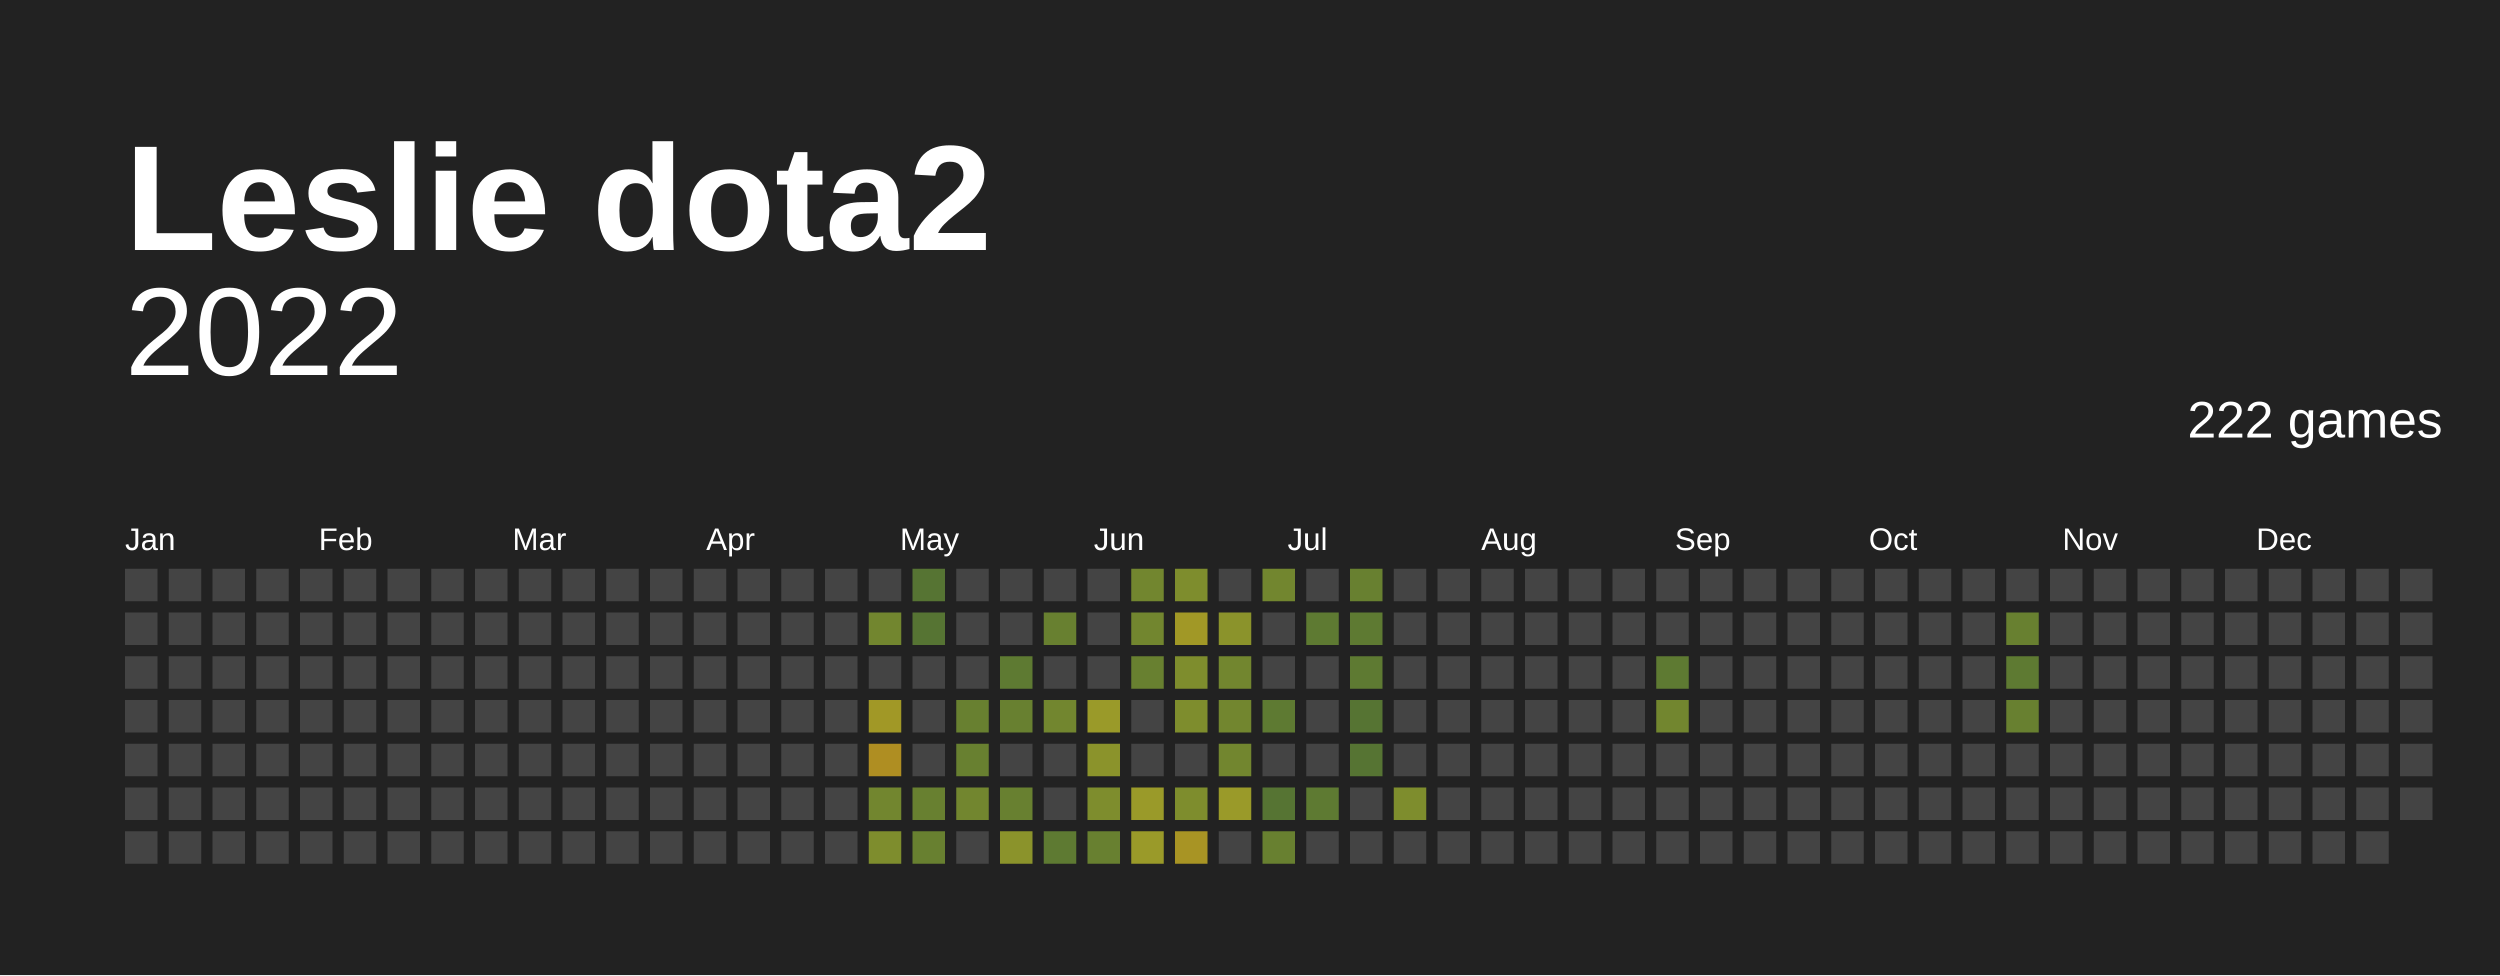
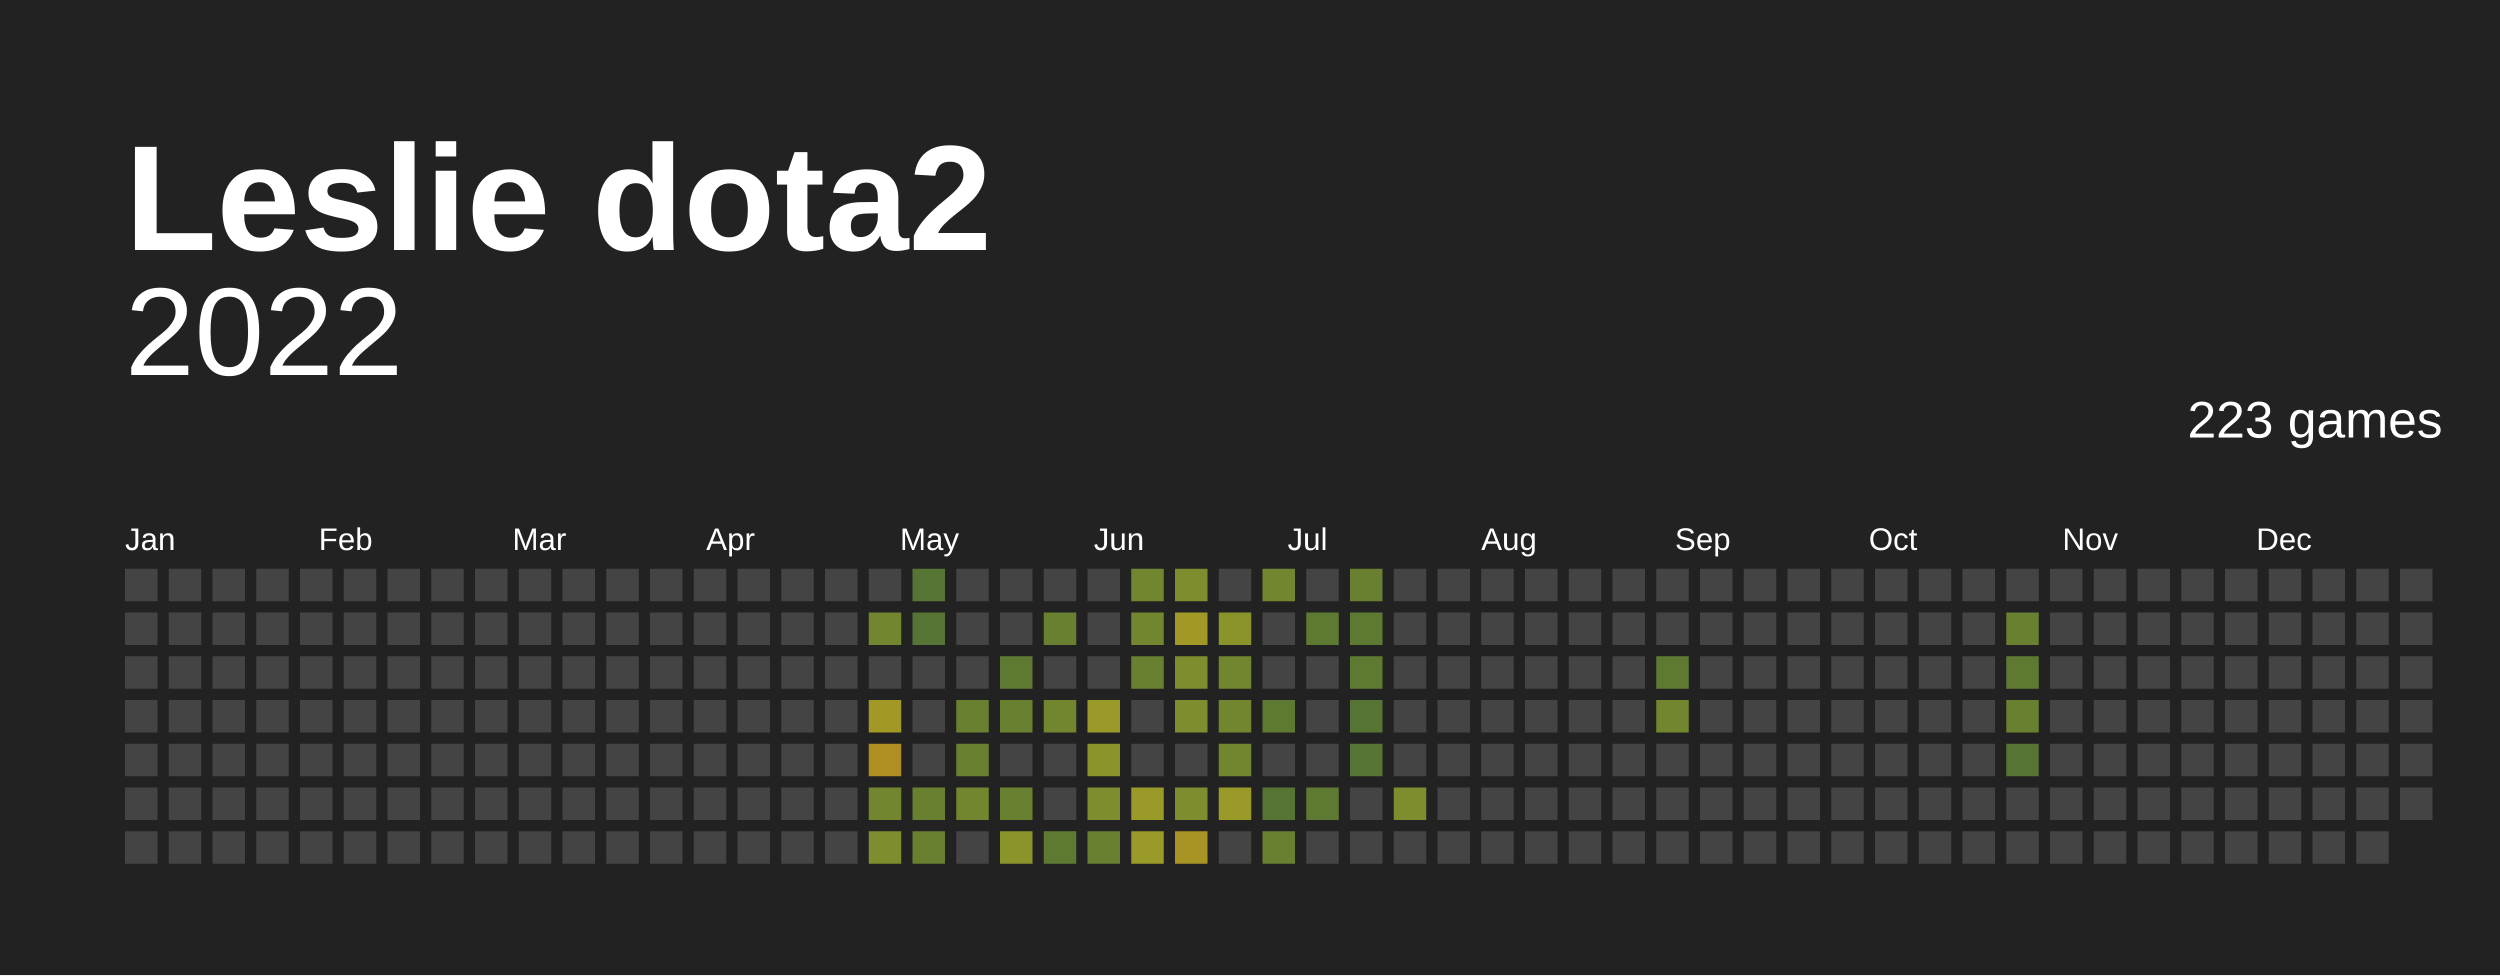
<svg xmlns="http://www.w3.org/2000/svg" baseProfile="full" height="78mm" version="1.1" viewBox="0,0,200,78" width="200mm">
  <defs />
  <rect fill="#222222" height="78" width="200" x="0" y="0" />
  <text fill="#FFFFFF" style="font-size:12px; font-family:Arial; font-weight:bold;" x="10" y="20">Leslie dota2</text>
  <text alignment-baseline="hanging" fill="#FFFFFF" style="font-size:10.0px; font-family:Arial;" x="10" y="30">2022</text>
-   <text alignment-baseline="hanging" fill="#FFFFFF" style="font-size:4.125px; font-family:Arial;" x="175" y="35">222 games</text>
+   <text alignment-baseline="hanging" fill="#FFFFFF" style="font-size:4.125px; font-family:Arial;" x="175" y="35">223 games</text>
  <text fill="#FFFFFF" style="font-size:2.5px; font-family:Arial" x="10.0" y="44">Jan</text>
  <text fill="#FFFFFF" style="font-size:2.5px; font-family:Arial" x="25.5" y="44">Feb</text>
  <text fill="#FFFFFF" style="font-size:2.5px; font-family:Arial" x="41.0" y="44">Mar</text>
  <text fill="#FFFFFF" style="font-size:2.5px; font-family:Arial" x="56.5" y="44">Apr</text>
  <text fill="#FFFFFF" style="font-size:2.5px; font-family:Arial" x="72.0" y="44">May</text>
  <text fill="#FFFFFF" style="font-size:2.5px; font-family:Arial" x="87.5" y="44">Jun</text>
  <text fill="#FFFFFF" style="font-size:2.5px; font-family:Arial" x="103.0" y="44">Jul</text>
  <text fill="#FFFFFF" style="font-size:2.5px; font-family:Arial" x="118.5" y="44">Aug</text>
  <text fill="#FFFFFF" style="font-size:2.5px; font-family:Arial" x="134.0" y="44">Sep</text>
  <text fill="#FFFFFF" style="font-size:2.5px; font-family:Arial" x="149.5" y="44">Oct</text>
  <text fill="#FFFFFF" style="font-size:2.5px; font-family:Arial" x="165.0" y="44">Nov</text>
  <text fill="#FFFFFF" style="font-size:2.5px; font-family:Arial" x="180.5" y="44">Dec</text>
  <rect fill="#444444" height="2.6" width="2.6" x="10.0" y="45.5" />
  <rect fill="#444444" height="2.6" width="2.6" x="10.0" y="49.0" />
  <rect fill="#444444" height="2.6" width="2.6" x="10.0" y="52.5" />
  <rect fill="#444444" height="2.6" width="2.6" x="10.0" y="56.0" />
  <rect fill="#444444" height="2.6" width="2.6" x="10.0" y="59.5" />
  <rect fill="#444444" height="2.6" width="2.6" x="10.0" y="63.0" />
  <rect fill="#444444" height="2.6" width="2.6" x="10.0" y="66.5" />
  <rect fill="#444444" height="2.6" width="2.6" x="13.5" y="45.5" />
  <rect fill="#444444" height="2.6" width="2.6" x="13.5" y="49.0" />
  <rect fill="#444444" height="2.6" width="2.6" x="13.5" y="52.5" />
  <rect fill="#444444" height="2.6" width="2.6" x="13.5" y="56.0" />
  <rect fill="#444444" height="2.6" width="2.6" x="13.5" y="59.5" />
  <rect fill="#444444" height="2.6" width="2.6" x="13.5" y="63.0" />
  <rect fill="#444444" height="2.6" width="2.6" x="13.5" y="66.5" />
  <rect fill="#444444" height="2.6" width="2.6" x="17.0" y="45.5" />
  <rect fill="#444444" height="2.6" width="2.6" x="17.0" y="49.0" />
  <rect fill="#444444" height="2.6" width="2.6" x="17.0" y="52.5" />
  <rect fill="#444444" height="2.6" width="2.6" x="17.0" y="56.0" />
  <rect fill="#444444" height="2.6" width="2.6" x="17.0" y="59.5" />
  <rect fill="#444444" height="2.6" width="2.6" x="17.0" y="63.0" />
  <rect fill="#444444" height="2.6" width="2.6" x="17.0" y="66.5" />
  <rect fill="#444444" height="2.6" width="2.6" x="20.5" y="45.5" />
  <rect fill="#444444" height="2.6" width="2.6" x="20.5" y="49.0" />
  <rect fill="#444444" height="2.6" width="2.6" x="20.5" y="52.5" />
  <rect fill="#444444" height="2.6" width="2.6" x="20.5" y="56.0" />
  <rect fill="#444444" height="2.6" width="2.6" x="20.5" y="59.5" />
  <rect fill="#444444" height="2.6" width="2.6" x="20.5" y="63.0" />
  <rect fill="#444444" height="2.6" width="2.6" x="20.5" y="66.5" />
  <rect fill="#444444" height="2.6" width="2.6" x="24.0" y="45.5" />
  <rect fill="#444444" height="2.6" width="2.6" x="24.0" y="49.0" />
  <rect fill="#444444" height="2.6" width="2.6" x="24.0" y="52.5" />
  <rect fill="#444444" height="2.6" width="2.6" x="24.0" y="56.0" />
  <rect fill="#444444" height="2.6" width="2.6" x="24.0" y="59.5" />
  <rect fill="#444444" height="2.6" width="2.6" x="24.0" y="63.0" />
  <rect fill="#444444" height="2.6" width="2.6" x="24.0" y="66.5" />
  <rect fill="#444444" height="2.6" width="2.6" x="27.5" y="45.5" />
  <rect fill="#444444" height="2.6" width="2.6" x="27.5" y="49.0" />
  <rect fill="#444444" height="2.6" width="2.6" x="27.5" y="52.5" />
  <rect fill="#444444" height="2.6" width="2.6" x="27.5" y="56.0" />
  <rect fill="#444444" height="2.6" width="2.6" x="27.5" y="59.5" />
  <rect fill="#444444" height="2.6" width="2.6" x="27.5" y="63.0" />
  <rect fill="#444444" height="2.6" width="2.6" x="27.5" y="66.5" />
  <rect fill="#444444" height="2.6" width="2.6" x="31.0" y="45.5" />
  <rect fill="#444444" height="2.6" width="2.6" x="31.0" y="49.0" />
  <rect fill="#444444" height="2.6" width="2.6" x="31.0" y="52.5" />
  <rect fill="#444444" height="2.6" width="2.6" x="31.0" y="56.0" />
  <rect fill="#444444" height="2.6" width="2.6" x="31.0" y="59.5" />
  <rect fill="#444444" height="2.6" width="2.6" x="31.0" y="63.0" />
  <rect fill="#444444" height="2.6" width="2.6" x="31.0" y="66.5" />
  <rect fill="#444444" height="2.6" width="2.6" x="34.5" y="45.5" />
  <rect fill="#444444" height="2.6" width="2.6" x="34.5" y="49.0" />
  <rect fill="#444444" height="2.6" width="2.6" x="34.5" y="52.5" />
  <rect fill="#444444" height="2.6" width="2.6" x="34.5" y="56.0" />
  <rect fill="#444444" height="2.6" width="2.6" x="34.5" y="59.5" />
  <rect fill="#444444" height="2.6" width="2.6" x="34.5" y="63.0" />
  <rect fill="#444444" height="2.6" width="2.6" x="34.5" y="66.5" />
  <rect fill="#444444" height="2.6" width="2.6" x="38.0" y="45.5" />
  <rect fill="#444444" height="2.6" width="2.6" x="38.0" y="49.0" />
  <rect fill="#444444" height="2.6" width="2.6" x="38.0" y="52.5" />
  <rect fill="#444444" height="2.6" width="2.6" x="38.0" y="56.0" />
  <rect fill="#444444" height="2.6" width="2.6" x="38.0" y="59.5" />
  <rect fill="#444444" height="2.6" width="2.6" x="38.0" y="63.0" />
  <rect fill="#444444" height="2.6" width="2.6" x="38.0" y="66.5" />
  <rect fill="#444444" height="2.6" width="2.6" x="41.5" y="45.5" />
  <rect fill="#444444" height="2.6" width="2.6" x="41.5" y="49.0" />
  <rect fill="#444444" height="2.6" width="2.6" x="41.5" y="52.5" />
  <rect fill="#444444" height="2.6" width="2.6" x="41.5" y="56.0" />
  <rect fill="#444444" height="2.6" width="2.6" x="41.5" y="59.5" />
  <rect fill="#444444" height="2.6" width="2.6" x="41.5" y="63.0" />
  <rect fill="#444444" height="2.6" width="2.6" x="41.5" y="66.5" />
  <rect fill="#444444" height="2.6" width="2.6" x="45.0" y="45.5" />
  <rect fill="#444444" height="2.6" width="2.6" x="45.0" y="49.0" />
  <rect fill="#444444" height="2.6" width="2.6" x="45.0" y="52.5" />
  <rect fill="#444444" height="2.6" width="2.6" x="45.0" y="56.0" />
  <rect fill="#444444" height="2.6" width="2.6" x="45.0" y="59.5" />
  <rect fill="#444444" height="2.6" width="2.6" x="45.0" y="63.0" />
  <rect fill="#444444" height="2.6" width="2.6" x="45.0" y="66.5" />
  <rect fill="#444444" height="2.6" width="2.6" x="48.5" y="45.5" />
  <rect fill="#444444" height="2.6" width="2.6" x="48.5" y="49.0" />
  <rect fill="#444444" height="2.6" width="2.6" x="48.5" y="52.5" />
  <rect fill="#444444" height="2.6" width="2.6" x="48.5" y="56.0" />
  <rect fill="#444444" height="2.6" width="2.6" x="48.5" y="59.5" />
  <rect fill="#444444" height="2.6" width="2.6" x="48.5" y="63.0" />
  <rect fill="#444444" height="2.6" width="2.6" x="48.5" y="66.5" />
  <rect fill="#444444" height="2.6" width="2.6" x="52.0" y="45.5" />
  <rect fill="#444444" height="2.6" width="2.6" x="52.0" y="49.0" />
  <rect fill="#444444" height="2.6" width="2.6" x="52.0" y="52.5" />
  <rect fill="#444444" height="2.6" width="2.6" x="52.0" y="56.0" />
  <rect fill="#444444" height="2.6" width="2.6" x="52.0" y="59.5" />
  <rect fill="#444444" height="2.6" width="2.6" x="52.0" y="63.0" />
  <rect fill="#444444" height="2.6" width="2.6" x="52.0" y="66.5" />
  <rect fill="#444444" height="2.6" width="2.6" x="55.5" y="45.5" />
  <rect fill="#444444" height="2.6" width="2.6" x="55.5" y="49.0" />
  <rect fill="#444444" height="2.6" width="2.6" x="55.5" y="52.5" />
  <rect fill="#444444" height="2.6" width="2.6" x="55.5" y="56.0" />
  <rect fill="#444444" height="2.6" width="2.6" x="55.5" y="59.5" />
  <rect fill="#444444" height="2.6" width="2.6" x="55.5" y="63.0" />
  <rect fill="#444444" height="2.6" width="2.6" x="55.5" y="66.5" />
  <rect fill="#444444" height="2.6" width="2.6" x="59.0" y="45.5" />
  <rect fill="#444444" height="2.6" width="2.6" x="59.0" y="49.0" />
  <rect fill="#444444" height="2.6" width="2.6" x="59.0" y="52.5" />
  <rect fill="#444444" height="2.6" width="2.6" x="59.0" y="56.0" />
  <rect fill="#444444" height="2.6" width="2.6" x="59.0" y="59.5" />
  <rect fill="#444444" height="2.6" width="2.6" x="59.0" y="63.0" />
  <rect fill="#444444" height="2.6" width="2.6" x="59.0" y="66.5" />
  <rect fill="#444444" height="2.6" width="2.6" x="62.5" y="45.5" />
  <rect fill="#444444" height="2.6" width="2.6" x="62.5" y="49.0" />
  <rect fill="#444444" height="2.6" width="2.6" x="62.5" y="52.5" />
  <rect fill="#444444" height="2.6" width="2.6" x="62.5" y="56.0" />
  <rect fill="#444444" height="2.6" width="2.6" x="62.5" y="59.5" />
  <rect fill="#444444" height="2.6" width="2.6" x="62.5" y="63.0" />
  <rect fill="#444444" height="2.6" width="2.6" x="62.5" y="66.5" />
  <rect fill="#444444" height="2.6" width="2.6" x="66.0" y="45.5" />
  <rect fill="#444444" height="2.6" width="2.6" x="66.0" y="49.0" />
  <rect fill="#444444" height="2.6" width="2.6" x="66.0" y="52.5" />
  <rect fill="#444444" height="2.6" width="2.6" x="66.0" y="56.0" />
  <rect fill="#444444" height="2.6" width="2.6" x="66.0" y="59.5" />
  <rect fill="#444444" height="2.6" width="2.6" x="66.0" y="63.0" />
  <rect fill="#444444" height="2.6" width="2.6" x="66.0" y="66.5" />
  <rect fill="#444444" height="2.6" width="2.6" x="69.5" y="45.5" />
  <rect fill="#72862f" height="2.6" width="2.6" x="69.5" y="49.0" />
  <rect fill="#444444" height="2.6" width="2.6" x="69.5" y="52.5" />
  <rect fill="#a19826" height="2.6" width="2.6" x="69.5" y="56.0" />
  <rect fill="#af8e22" height="2.6" width="2.6" x="69.5" y="59.5" />
  <rect fill="#72862f" height="2.6" width="2.6" x="69.5" y="63.0" />
  <rect fill="#7e8d2d" height="2.6" width="2.6" x="69.5" y="66.5" />
  <rect fill="#567433" height="2.6" width="2.6" x="73.0" y="45.5" />
  <rect fill="#567433" height="2.6" width="2.6" x="73.0" y="49.0" />
  <rect fill="#444444" height="2.6" width="2.6" x="73.0" y="52.5" />
  <rect fill="#444444" height="2.6" width="2.6" x="73.0" y="56.0" />
  <rect fill="#444444" height="2.6" width="2.6" x="73.0" y="59.5" />
  <rect fill="#688030" height="2.6" width="2.6" x="73.0" y="63.0" />
  <rect fill="#688030" height="2.6" width="2.6" x="73.0" y="66.5" />
  <rect fill="#444444" height="2.6" width="2.6" x="76.5" y="45.5" />
  <rect fill="#444444" height="2.6" width="2.6" x="76.5" y="49.0" />
  <rect fill="#444444" height="2.6" width="2.6" x="76.5" y="52.5" />
  <rect fill="#688030" height="2.6" width="2.6" x="76.5" y="56.0" />
  <rect fill="#688030" height="2.6" width="2.6" x="76.5" y="59.5" />
  <rect fill="#72862f" height="2.6" width="2.6" x="76.5" y="63.0" />
  <rect fill="#444444" height="2.6" width="2.6" x="76.5" y="66.5" />
  <rect fill="#444444" height="2.6" width="2.6" x="80.0" y="45.5" />
  <rect fill="#444444" height="2.6" width="2.6" x="80.0" y="49.0" />
  <rect fill="#5e7a32" height="2.6" width="2.6" x="80.0" y="52.5" />
  <rect fill="#688030" height="2.6" width="2.6" x="80.0" y="56.0" />
  <rect fill="#444444" height="2.6" width="2.6" x="80.0" y="59.5" />
  <rect fill="#688030" height="2.6" width="2.6" x="80.0" y="63.0" />
  <rect fill="#8b932b" height="2.6" width="2.6" x="80.0" y="66.5" />
  <rect fill="#444444" height="2.6" width="2.6" x="83.5" y="45.5" />
  <rect fill="#688030" height="2.6" width="2.6" x="83.5" y="49.0" />
  <rect fill="#444444" height="2.6" width="2.6" x="83.5" y="52.5" />
  <rect fill="#72862f" height="2.6" width="2.6" x="83.5" y="56.0" />
  <rect fill="#444444" height="2.6" width="2.6" x="83.5" y="59.5" />
  <rect fill="#444444" height="2.6" width="2.6" x="83.5" y="63.0" />
  <rect fill="#5e7a32" height="2.6" width="2.6" x="83.5" y="66.5" />
  <rect fill="#444444" height="2.6" width="2.6" x="87.0" y="45.5" />
  <rect fill="#444444" height="2.6" width="2.6" x="87.0" y="49.0" />
  <rect fill="#444444" height="2.6" width="2.6" x="87.0" y="52.5" />
  <rect fill="#9a9a29" height="2.6" width="2.6" x="87.0" y="56.0" />
  <rect fill="#8b932b" height="2.6" width="2.6" x="87.0" y="59.5" />
  <rect fill="#7e8d2d" height="2.6" width="2.6" x="87.0" y="63.0" />
  <rect fill="#688030" height="2.6" width="2.6" x="87.0" y="66.5" />
  <rect fill="#72862f" height="2.6" width="2.6" x="90.5" y="45.5" />
  <rect fill="#72862f" height="2.6" width="2.6" x="90.5" y="49.0" />
  <rect fill="#688030" height="2.6" width="2.6" x="90.5" y="52.5" />
  <rect fill="#444444" height="2.6" width="2.6" x="90.5" y="56.0" />
  <rect fill="#444444" height="2.6" width="2.6" x="90.5" y="59.5" />
  <rect fill="#9a9a29" height="2.6" width="2.6" x="90.5" y="63.0" />
  <rect fill="#9a9a29" height="2.6" width="2.6" x="90.5" y="66.5" />
  <rect fill="#7e8d2d" height="2.6" width="2.6" x="94.0" y="45.5" />
  <rect fill="#a19826" height="2.6" width="2.6" x="94.0" y="49.0" />
  <rect fill="#7e8d2d" height="2.6" width="2.6" x="94.0" y="52.5" />
  <rect fill="#7e8d2d" height="2.6" width="2.6" x="94.0" y="56.0" />
  <rect fill="#444444" height="2.6" width="2.6" x="94.0" y="59.5" />
  <rect fill="#7e8d2d" height="2.6" width="2.6" x="94.0" y="63.0" />
  <rect fill="#a89424" height="2.6" width="2.6" x="94.0" y="66.5" />
  <rect fill="#444444" height="2.6" width="2.6" x="97.5" y="45.5" />
  <rect fill="#8b932b" height="2.6" width="2.6" x="97.5" y="49.0" />
  <rect fill="#72862f" height="2.6" width="2.6" x="97.5" y="52.5" />
  <rect fill="#72862f" height="2.6" width="2.6" x="97.5" y="56.0" />
  <rect fill="#72862f" height="2.6" width="2.6" x="97.5" y="59.5" />
  <rect fill="#9a9a29" height="2.6" width="2.6" x="97.5" y="63.0" />
  <rect fill="#444444" height="2.6" width="2.6" x="97.5" y="66.5" />
  <rect fill="#72862f" height="2.6" width="2.6" x="101.0" y="45.5" />
  <rect fill="#444444" height="2.6" width="2.6" x="101.0" y="49.0" />
  <rect fill="#444444" height="2.6" width="2.6" x="101.0" y="52.5" />
  <rect fill="#5e7a32" height="2.6" width="2.6" x="101.0" y="56.0" />
  <rect fill="#444444" height="2.6" width="2.6" x="101.0" y="59.5" />
  <rect fill="#567433" height="2.6" width="2.6" x="101.0" y="63.0" />
  <rect fill="#688030" height="2.6" width="2.6" x="101.0" y="66.5" />
  <rect fill="#444444" height="2.6" width="2.6" x="104.5" y="45.5" />
  <rect fill="#5e7a32" height="2.6" width="2.6" x="104.5" y="49.0" />
  <rect fill="#444444" height="2.6" width="2.6" x="104.5" y="52.5" />
  <rect fill="#444444" height="2.6" width="2.6" x="104.5" y="56.0" />
  <rect fill="#444444" height="2.6" width="2.6" x="104.5" y="59.5" />
  <rect fill="#5e7a32" height="2.6" width="2.6" x="104.5" y="63.0" />
  <rect fill="#444444" height="2.6" width="2.6" x="104.5" y="66.5" />
  <rect fill="#688030" height="2.6" width="2.6" x="108.0" y="45.5" />
  <rect fill="#5e7a32" height="2.6" width="2.6" x="108.0" y="49.0" />
  <rect fill="#5e7a32" height="2.6" width="2.6" x="108.0" y="52.5" />
  <rect fill="#567433" height="2.6" width="2.6" x="108.0" y="56.0" />
  <rect fill="#567433" height="2.6" width="2.6" x="108.0" y="59.5" />
  <rect fill="#444444" height="2.6" width="2.6" x="108.0" y="63.0" />
  <rect fill="#444444" height="2.6" width="2.6" x="108.0" y="66.5" />
  <rect fill="#444444" height="2.6" width="2.6" x="111.5" y="45.5" />
  <rect fill="#444444" height="2.6" width="2.6" x="111.5" y="49.0" />
  <rect fill="#444444" height="2.6" width="2.6" x="111.5" y="52.5" />
  <rect fill="#444444" height="2.6" width="2.6" x="111.5" y="56.0" />
  <rect fill="#444444" height="2.6" width="2.6" x="111.5" y="59.5" />
  <rect fill="#7e8d2d" height="2.6" width="2.6" x="111.5" y="63.0" />
  <rect fill="#444444" height="2.6" width="2.6" x="111.5" y="66.5" />
  <rect fill="#444444" height="2.6" width="2.6" x="115.0" y="45.5" />
  <rect fill="#444444" height="2.6" width="2.6" x="115.0" y="49.0" />
  <rect fill="#444444" height="2.6" width="2.6" x="115.0" y="52.5" />
  <rect fill="#444444" height="2.6" width="2.6" x="115.0" y="56.0" />
  <rect fill="#444444" height="2.6" width="2.6" x="115.0" y="59.5" />
  <rect fill="#444444" height="2.6" width="2.6" x="115.0" y="63.0" />
  <rect fill="#444444" height="2.6" width="2.6" x="115.0" y="66.5" />
  <rect fill="#444444" height="2.6" width="2.6" x="118.5" y="45.5" />
  <rect fill="#444444" height="2.6" width="2.6" x="118.5" y="49.0" />
  <rect fill="#444444" height="2.6" width="2.6" x="118.5" y="52.5" />
  <rect fill="#444444" height="2.6" width="2.6" x="118.5" y="56.0" />
  <rect fill="#444444" height="2.6" width="2.6" x="118.5" y="59.5" />
  <rect fill="#444444" height="2.6" width="2.6" x="118.5" y="63.0" />
  <rect fill="#444444" height="2.6" width="2.6" x="118.5" y="66.5" />
  <rect fill="#444444" height="2.6" width="2.6" x="122.0" y="45.5" />
  <rect fill="#444444" height="2.6" width="2.6" x="122.0" y="49.0" />
  <rect fill="#444444" height="2.6" width="2.6" x="122.0" y="52.5" />
  <rect fill="#444444" height="2.6" width="2.6" x="122.0" y="56.0" />
  <rect fill="#444444" height="2.6" width="2.6" x="122.0" y="59.5" />
  <rect fill="#444444" height="2.6" width="2.6" x="122.0" y="63.0" />
  <rect fill="#444444" height="2.6" width="2.6" x="122.0" y="66.5" />
  <rect fill="#444444" height="2.6" width="2.6" x="125.5" y="45.5" />
  <rect fill="#444444" height="2.6" width="2.6" x="125.5" y="49.0" />
  <rect fill="#444444" height="2.6" width="2.6" x="125.5" y="52.5" />
  <rect fill="#444444" height="2.6" width="2.6" x="125.5" y="56.0" />
  <rect fill="#444444" height="2.6" width="2.6" x="125.5" y="59.5" />
  <rect fill="#444444" height="2.6" width="2.6" x="125.5" y="63.0" />
  <rect fill="#444444" height="2.6" width="2.6" x="125.5" y="66.5" />
  <rect fill="#444444" height="2.6" width="2.6" x="129.0" y="45.5" />
  <rect fill="#444444" height="2.6" width="2.6" x="129.0" y="49.0" />
  <rect fill="#444444" height="2.6" width="2.6" x="129.0" y="52.5" />
  <rect fill="#444444" height="2.6" width="2.6" x="129.0" y="56.0" />
  <rect fill="#444444" height="2.6" width="2.6" x="129.0" y="59.5" />
  <rect fill="#444444" height="2.6" width="2.6" x="129.0" y="63.0" />
  <rect fill="#444444" height="2.6" width="2.6" x="129.0" y="66.5" />
  <rect fill="#444444" height="2.6" width="2.6" x="132.5" y="45.5" />
  <rect fill="#444444" height="2.6" width="2.6" x="132.5" y="49.0" />
  <rect fill="#5e7a32" height="2.6" width="2.6" x="132.5" y="52.5" />
  <rect fill="#72862f" height="2.6" width="2.6" x="132.5" y="56.0" />
  <rect fill="#444444" height="2.6" width="2.6" x="132.5" y="59.5" />
  <rect fill="#444444" height="2.6" width="2.6" x="132.5" y="63.0" />
  <rect fill="#444444" height="2.6" width="2.6" x="132.5" y="66.5" />
  <rect fill="#444444" height="2.6" width="2.6" x="136.0" y="45.5" />
  <rect fill="#444444" height="2.6" width="2.6" x="136.0" y="49.0" />
  <rect fill="#444444" height="2.6" width="2.6" x="136.0" y="52.5" />
  <rect fill="#444444" height="2.6" width="2.6" x="136.0" y="56.0" />
  <rect fill="#444444" height="2.6" width="2.6" x="136.0" y="59.5" />
  <rect fill="#444444" height="2.6" width="2.6" x="136.0" y="63.0" />
  <rect fill="#444444" height="2.6" width="2.6" x="136.0" y="66.5" />
  <rect fill="#444444" height="2.6" width="2.6" x="139.5" y="45.5" />
  <rect fill="#444444" height="2.6" width="2.6" x="139.5" y="49.0" />
  <rect fill="#444444" height="2.6" width="2.6" x="139.5" y="52.5" />
  <rect fill="#444444" height="2.6" width="2.6" x="139.5" y="56.0" />
  <rect fill="#444444" height="2.6" width="2.6" x="139.5" y="59.5" />
  <rect fill="#444444" height="2.6" width="2.6" x="139.5" y="63.0" />
  <rect fill="#444444" height="2.6" width="2.6" x="139.5" y="66.5" />
  <rect fill="#444444" height="2.6" width="2.6" x="143.0" y="45.5" />
  <rect fill="#444444" height="2.6" width="2.6" x="143.0" y="49.0" />
  <rect fill="#444444" height="2.6" width="2.6" x="143.0" y="52.5" />
  <rect fill="#444444" height="2.6" width="2.6" x="143.0" y="56.0" />
  <rect fill="#444444" height="2.6" width="2.6" x="143.0" y="59.5" />
  <rect fill="#444444" height="2.6" width="2.6" x="143.0" y="63.0" />
  <rect fill="#444444" height="2.6" width="2.6" x="143.0" y="66.5" />
  <rect fill="#444444" height="2.6" width="2.6" x="146.5" y="45.5" />
  <rect fill="#444444" height="2.6" width="2.6" x="146.5" y="49.0" />
  <rect fill="#444444" height="2.6" width="2.6" x="146.5" y="52.5" />
  <rect fill="#444444" height="2.6" width="2.6" x="146.5" y="56.0" />
  <rect fill="#444444" height="2.6" width="2.6" x="146.5" y="59.5" />
  <rect fill="#444444" height="2.6" width="2.6" x="146.5" y="63.0" />
  <rect fill="#444444" height="2.6" width="2.6" x="146.5" y="66.5" />
  <rect fill="#444444" height="2.6" width="2.6" x="150.0" y="45.5" />
  <rect fill="#444444" height="2.6" width="2.6" x="150.0" y="49.0" />
  <rect fill="#444444" height="2.6" width="2.6" x="150.0" y="52.5" />
  <rect fill="#444444" height="2.6" width="2.6" x="150.0" y="56.0" />
  <rect fill="#444444" height="2.6" width="2.6" x="150.0" y="59.5" />
  <rect fill="#444444" height="2.6" width="2.6" x="150.0" y="63.0" />
  <rect fill="#444444" height="2.6" width="2.6" x="150.0" y="66.5" />
  <rect fill="#444444" height="2.6" width="2.6" x="153.5" y="45.5" />
  <rect fill="#444444" height="2.6" width="2.6" x="153.5" y="49.0" />
  <rect fill="#444444" height="2.6" width="2.6" x="153.5" y="52.5" />
  <rect fill="#444444" height="2.6" width="2.6" x="153.5" y="56.0" />
  <rect fill="#444444" height="2.6" width="2.6" x="153.5" y="59.5" />
  <rect fill="#444444" height="2.6" width="2.6" x="153.5" y="63.0" />
  <rect fill="#444444" height="2.6" width="2.6" x="153.5" y="66.5" />
  <rect fill="#444444" height="2.6" width="2.6" x="157.0" y="45.5" />
  <rect fill="#444444" height="2.6" width="2.6" x="157.0" y="49.0" />
  <rect fill="#444444" height="2.6" width="2.6" x="157.0" y="52.5" />
  <rect fill="#444444" height="2.6" width="2.6" x="157.0" y="56.0" />
  <rect fill="#444444" height="2.6" width="2.6" x="157.0" y="59.5" />
  <rect fill="#444444" height="2.6" width="2.6" x="157.0" y="63.0" />
  <rect fill="#444444" height="2.6" width="2.6" x="157.0" y="66.5" />
  <rect fill="#444444" height="2.6" width="2.6" x="160.5" y="45.5" />
  <rect fill="#688030" height="2.6" width="2.6" x="160.5" y="49.0" />
  <rect fill="#5e7a32" height="2.6" width="2.6" x="160.5" y="52.5" />
  <rect fill="#688030" height="2.6" width="2.6" x="160.5" y="56.0" />
-   <rect fill="#444444" height="2.6" width="2.6" x="160.5" y="59.5" />
+   <rect fill="#567433" height="2.6" width="2.6" x="160.5" y="59.5" />
  <rect fill="#444444" height="2.6" width="2.6" x="160.5" y="63.0" />
  <rect fill="#444444" height="2.6" width="2.6" x="160.5" y="66.5" />
  <rect fill="#444444" height="2.6" width="2.6" x="164.0" y="45.5" />
  <rect fill="#444444" height="2.6" width="2.6" x="164.0" y="49.0" />
  <rect fill="#444444" height="2.6" width="2.6" x="164.0" y="52.5" />
  <rect fill="#444444" height="2.6" width="2.6" x="164.0" y="56.0" />
  <rect fill="#444444" height="2.6" width="2.6" x="164.0" y="59.5" />
  <rect fill="#444444" height="2.6" width="2.6" x="164.0" y="63.0" />
  <rect fill="#444444" height="2.6" width="2.6" x="164.0" y="66.5" />
  <rect fill="#444444" height="2.6" width="2.6" x="167.5" y="45.5" />
  <rect fill="#444444" height="2.6" width="2.6" x="167.5" y="49.0" />
  <rect fill="#444444" height="2.6" width="2.6" x="167.5" y="52.5" />
  <rect fill="#444444" height="2.6" width="2.6" x="167.5" y="56.0" />
  <rect fill="#444444" height="2.6" width="2.6" x="167.5" y="59.5" />
  <rect fill="#444444" height="2.6" width="2.6" x="167.5" y="63.0" />
  <rect fill="#444444" height="2.6" width="2.6" x="167.5" y="66.5" />
  <rect fill="#444444" height="2.6" width="2.6" x="171.0" y="45.5" />
  <rect fill="#444444" height="2.6" width="2.6" x="171.0" y="49.0" />
  <rect fill="#444444" height="2.6" width="2.6" x="171.0" y="52.5" />
  <rect fill="#444444" height="2.6" width="2.6" x="171.0" y="56.0" />
  <rect fill="#444444" height="2.6" width="2.6" x="171.0" y="59.5" />
  <rect fill="#444444" height="2.6" width="2.6" x="171.0" y="63.0" />
  <rect fill="#444444" height="2.6" width="2.6" x="171.0" y="66.5" />
  <rect fill="#444444" height="2.6" width="2.6" x="174.5" y="45.5" />
  <rect fill="#444444" height="2.6" width="2.6" x="174.5" y="49.0" />
  <rect fill="#444444" height="2.6" width="2.6" x="174.5" y="52.5" />
  <rect fill="#444444" height="2.6" width="2.6" x="174.5" y="56.0" />
  <rect fill="#444444" height="2.6" width="2.6" x="174.5" y="59.5" />
  <rect fill="#444444" height="2.6" width="2.6" x="174.5" y="63.0" />
  <rect fill="#444444" height="2.6" width="2.6" x="174.5" y="66.5" />
  <rect fill="#444444" height="2.6" width="2.6" x="178.0" y="45.5" />
  <rect fill="#444444" height="2.6" width="2.6" x="178.0" y="49.0" />
  <rect fill="#444444" height="2.6" width="2.6" x="178.0" y="52.5" />
  <rect fill="#444444" height="2.6" width="2.6" x="178.0" y="56.0" />
  <rect fill="#444444" height="2.6" width="2.6" x="178.0" y="59.5" />
  <rect fill="#444444" height="2.6" width="2.6" x="178.0" y="63.0" />
  <rect fill="#444444" height="2.6" width="2.6" x="178.0" y="66.5" />
  <rect fill="#444444" height="2.6" width="2.6" x="181.5" y="45.5" />
  <rect fill="#444444" height="2.6" width="2.6" x="181.5" y="49.0" />
  <rect fill="#444444" height="2.6" width="2.6" x="181.5" y="52.5" />
  <rect fill="#444444" height="2.6" width="2.6" x="181.5" y="56.0" />
  <rect fill="#444444" height="2.6" width="2.6" x="181.5" y="59.5" />
  <rect fill="#444444" height="2.6" width="2.6" x="181.5" y="63.0" />
  <rect fill="#444444" height="2.6" width="2.6" x="181.5" y="66.5" />
  <rect fill="#444444" height="2.6" width="2.6" x="185.0" y="45.5" />
  <rect fill="#444444" height="2.6" width="2.6" x="185.0" y="49.0" />
  <rect fill="#444444" height="2.6" width="2.6" x="185.0" y="52.5" />
  <rect fill="#444444" height="2.6" width="2.6" x="185.0" y="56.0" />
  <rect fill="#444444" height="2.6" width="2.6" x="185.0" y="59.5" />
  <rect fill="#444444" height="2.6" width="2.6" x="185.0" y="63.0" />
  <rect fill="#444444" height="2.6" width="2.6" x="185.0" y="66.5" />
  <rect fill="#444444" height="2.6" width="2.6" x="188.5" y="45.5" />
  <rect fill="#444444" height="2.6" width="2.6" x="188.5" y="49.0" />
  <rect fill="#444444" height="2.6" width="2.6" x="188.5" y="52.5" />
  <rect fill="#444444" height="2.6" width="2.6" x="188.5" y="56.0" />
  <rect fill="#444444" height="2.6" width="2.6" x="188.5" y="59.5" />
  <rect fill="#444444" height="2.6" width="2.6" x="188.5" y="63.0" />
  <rect fill="#444444" height="2.6" width="2.6" x="188.5" y="66.5" />
  <rect fill="#444444" height="2.6" width="2.6" x="192.0" y="45.5" />
  <rect fill="#444444" height="2.6" width="2.6" x="192.0" y="49.0" />
  <rect fill="#444444" height="2.6" width="2.6" x="192.0" y="52.5" />
  <rect fill="#444444" height="2.6" width="2.6" x="192.0" y="56.0" />
  <rect fill="#444444" height="2.6" width="2.6" x="192.0" y="59.5" />
  <rect fill="#444444" height="2.6" width="2.6" x="192.0" y="63.0" />
</svg>
